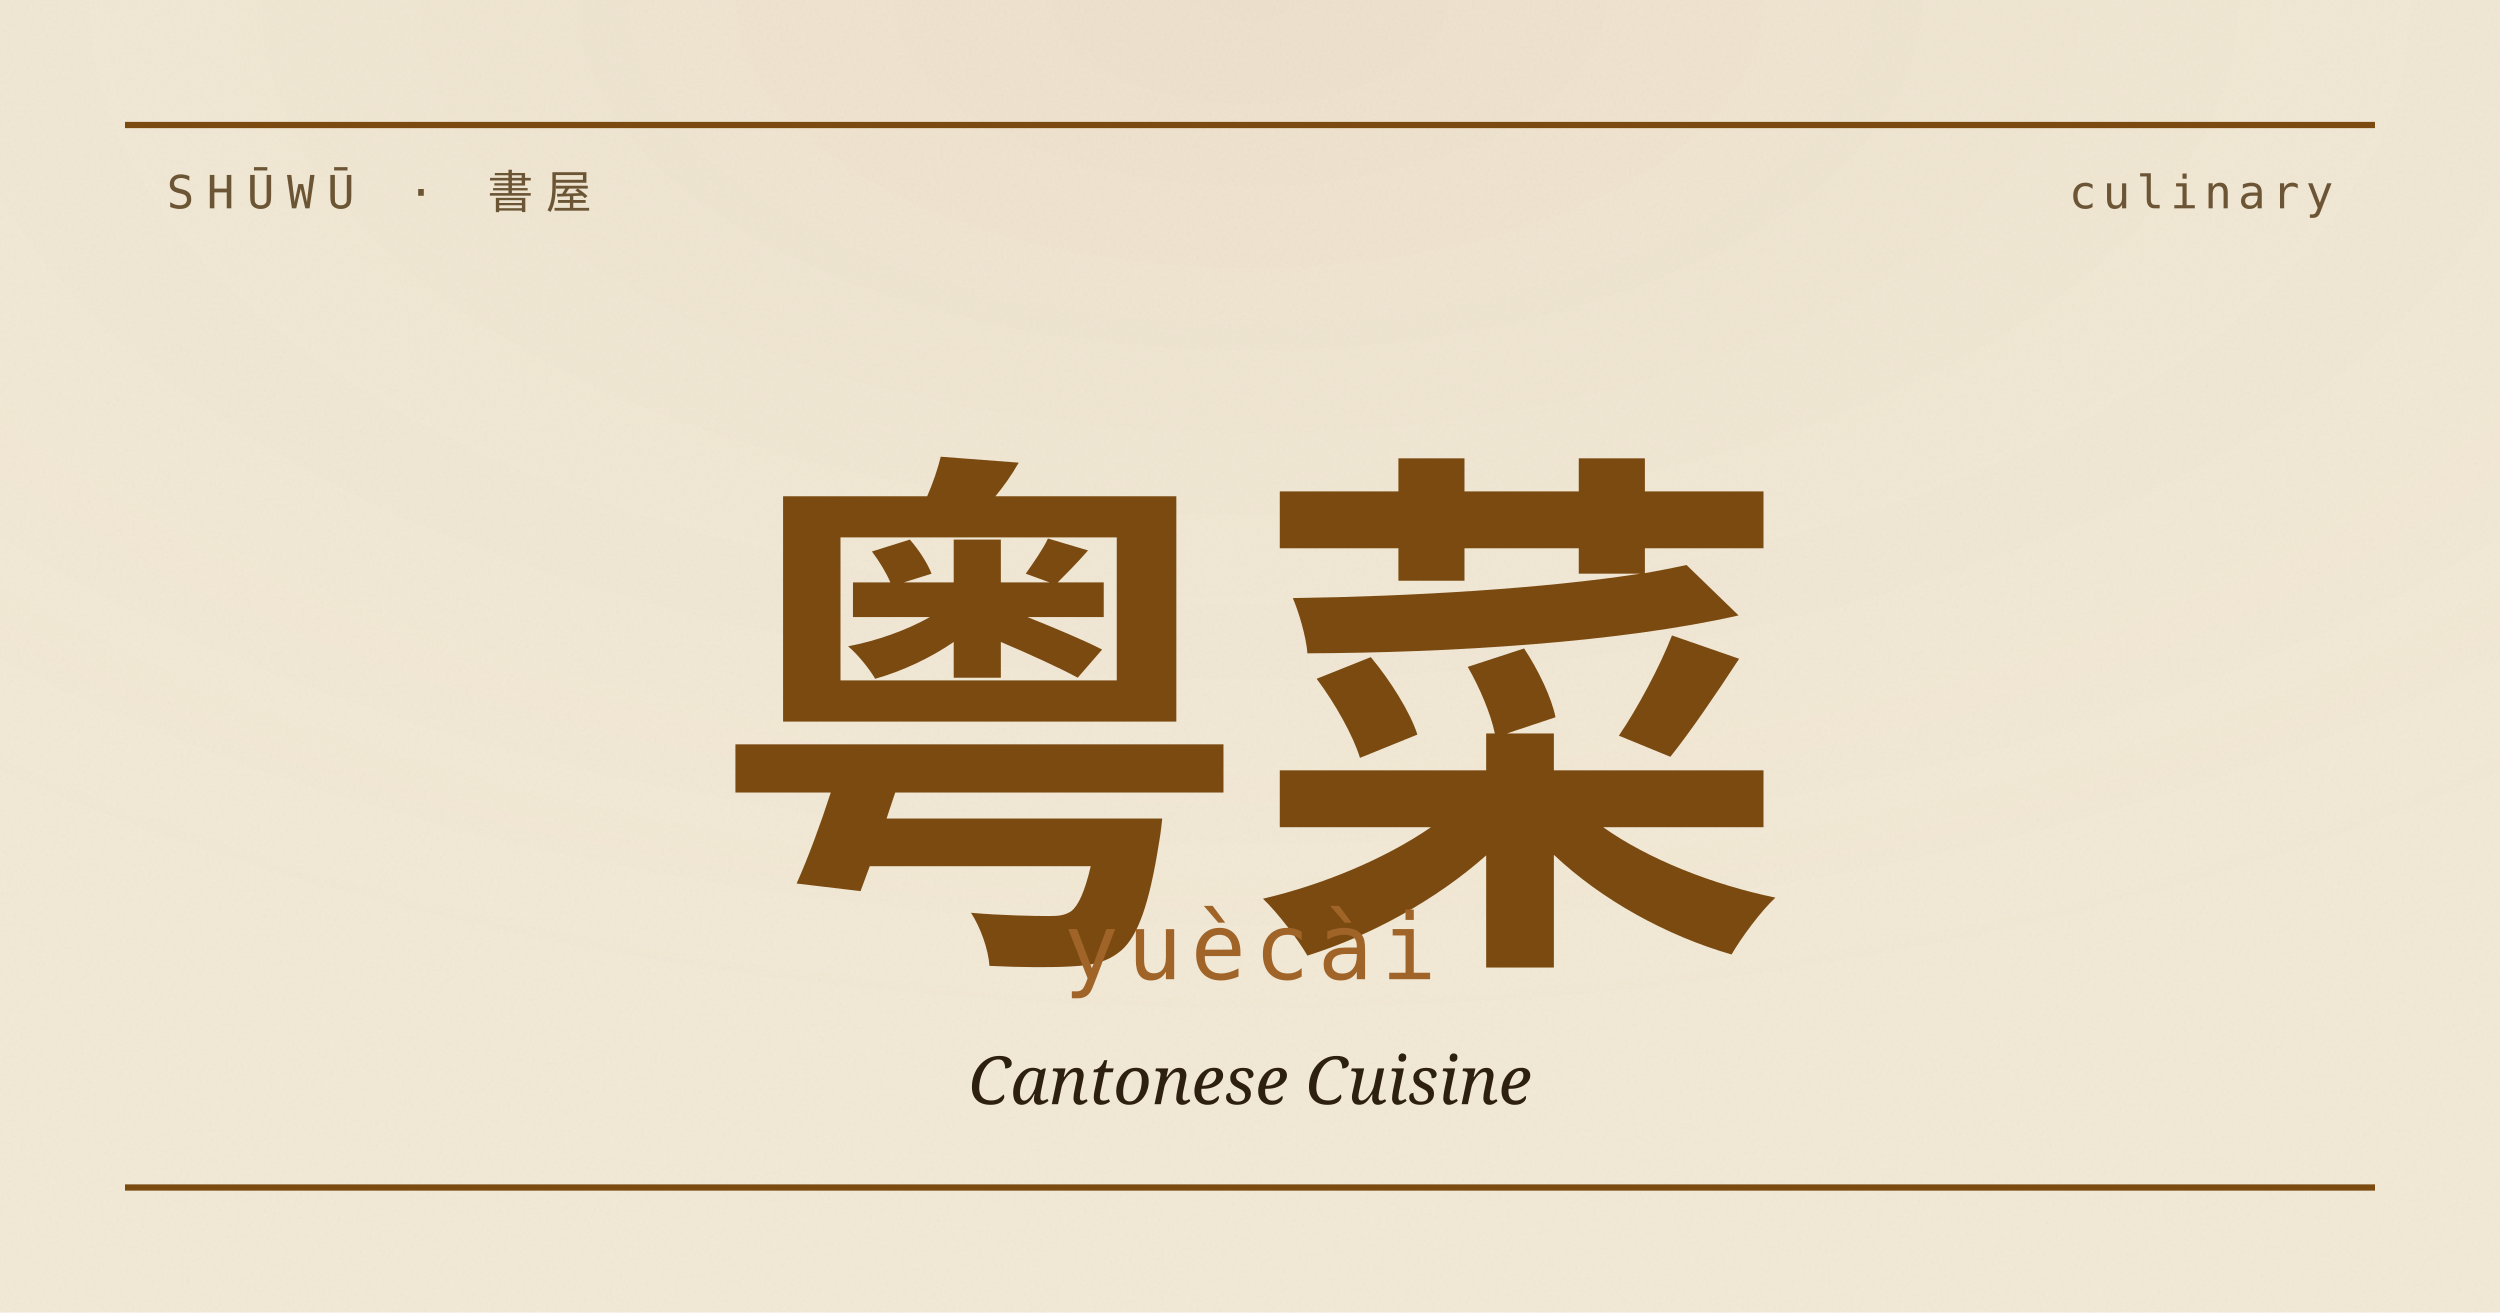
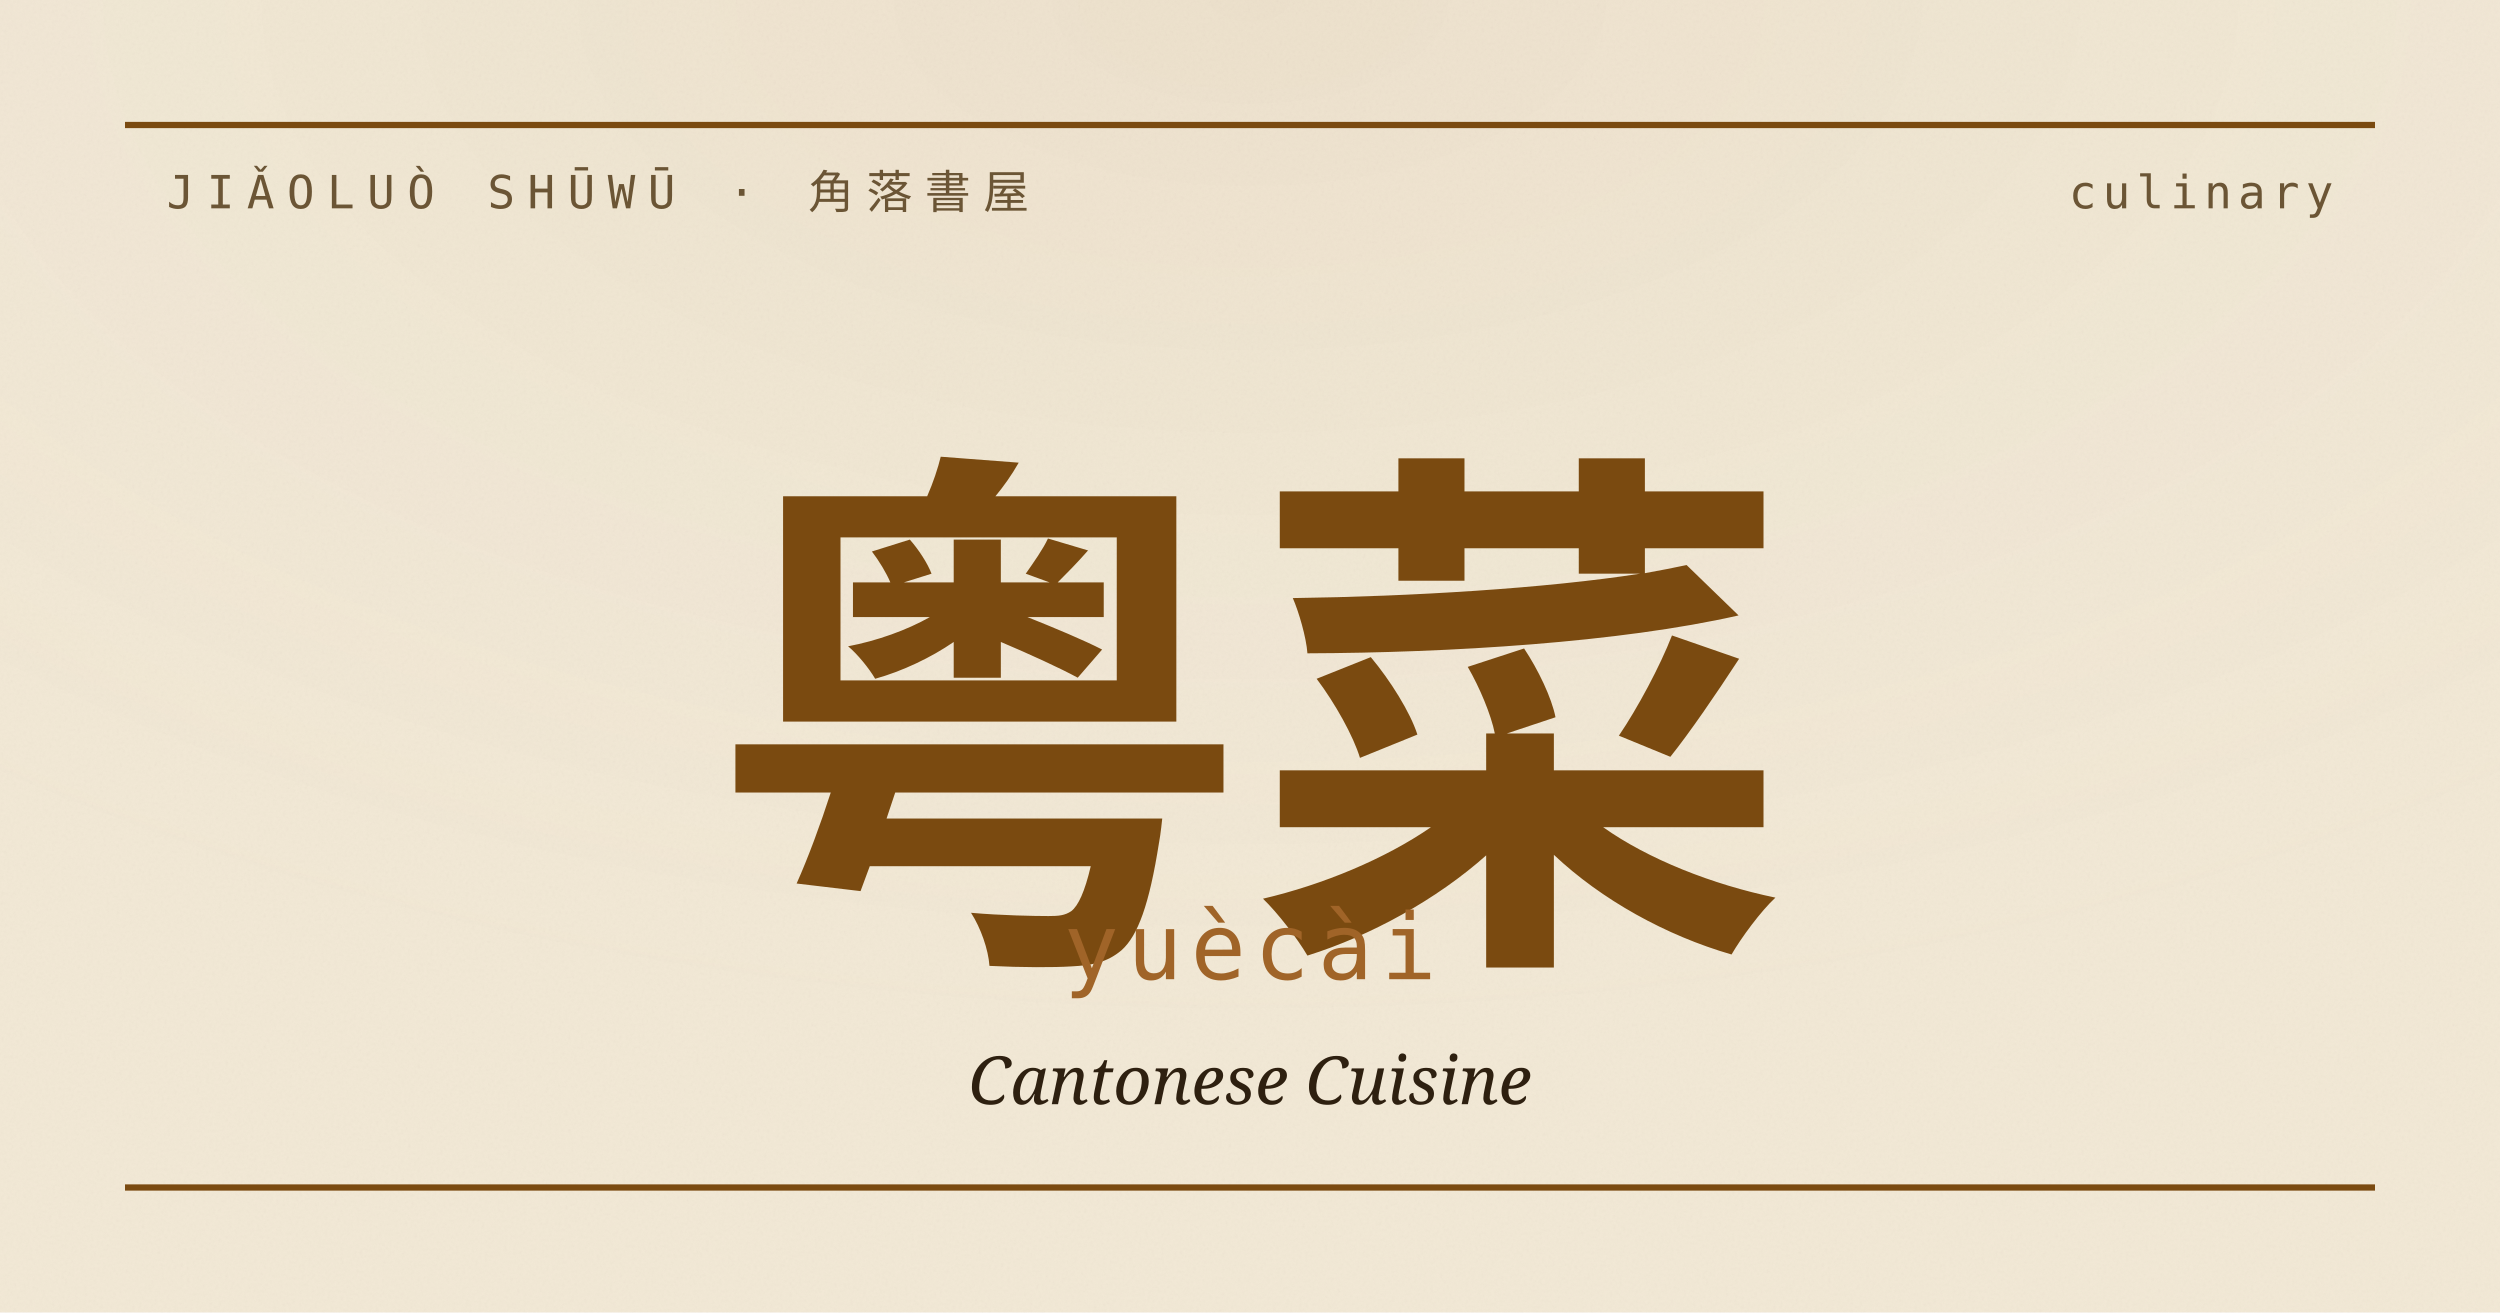
<svg xmlns="http://www.w3.org/2000/svg" viewBox="0 0 1200 630" width="1200" height="630">
  <defs>
    <filter id="paper">
      <feTurbulence type="fractalNoise" baseFrequency="0.65" numOctaves="5" stitchTiles="stitch" />
      <feColorMatrix type="saturate" values="0" />
    </filter>
    <radialGradient id="vignette" cx="50%" cy="0%" r="80%">
      <stop offset="0%" stop-color="#7a4a10" stop-opacity="0.05" />
      <stop offset="100%" stop-color="#f2e8d5" stop-opacity="0" />
    </radialGradient>
  </defs>
  <rect width="1200" height="630" fill="#f2e8d5" />
  <rect width="1200" height="630" fill="url(#vignette)" />
  <rect width="1200" height="630" filter="url(#paper)" opacity="0.06" />
  <line x1="60" y1="60" x2="1140" y2="60" stroke="#7a4a10" stroke-width="3" />
  <line x1="60" y1="570" x2="1140" y2="570" stroke="#7a4a10" stroke-width="3" />
-   <text x="80" y="100" font-family="Inconsolata, monospace" font-size="22" letter-spacing="6" fill="#6b5535" text-transform="uppercase">SHŪWŪ · 書屋</text>
+   <text x="80" y="100" font-family="Inconsolata, monospace" font-size="22" letter-spacing="6" fill="#6b5535" text-transform="uppercase">JIǍOLUÒ SHŪWŪ · 角落書屋</text>
  <text x="1120" y="100" font-family="Inconsolata, monospace" font-size="22" letter-spacing="3" fill="#6b5535" text-anchor="end">culinary</text>
  <text x="600" y="350" font-family="Noto Serif SC, serif" font-size="260" font-weight="700" fill="#7a4a10" text-anchor="middle" dominant-baseline="middle">粤菜</text>
  <text x="600" y="470" font-family="Inconsolata, monospace" font-size="44" letter-spacing="4" fill="#a06428" text-anchor="middle">yuècài</text>
  <text x="600" y="530" font-family="Cormorant Garamond, Georgia, serif" font-style="italic" font-size="32" fill="#2e2010" text-anchor="middle">Cantonese Cuisine</text>
</svg>
